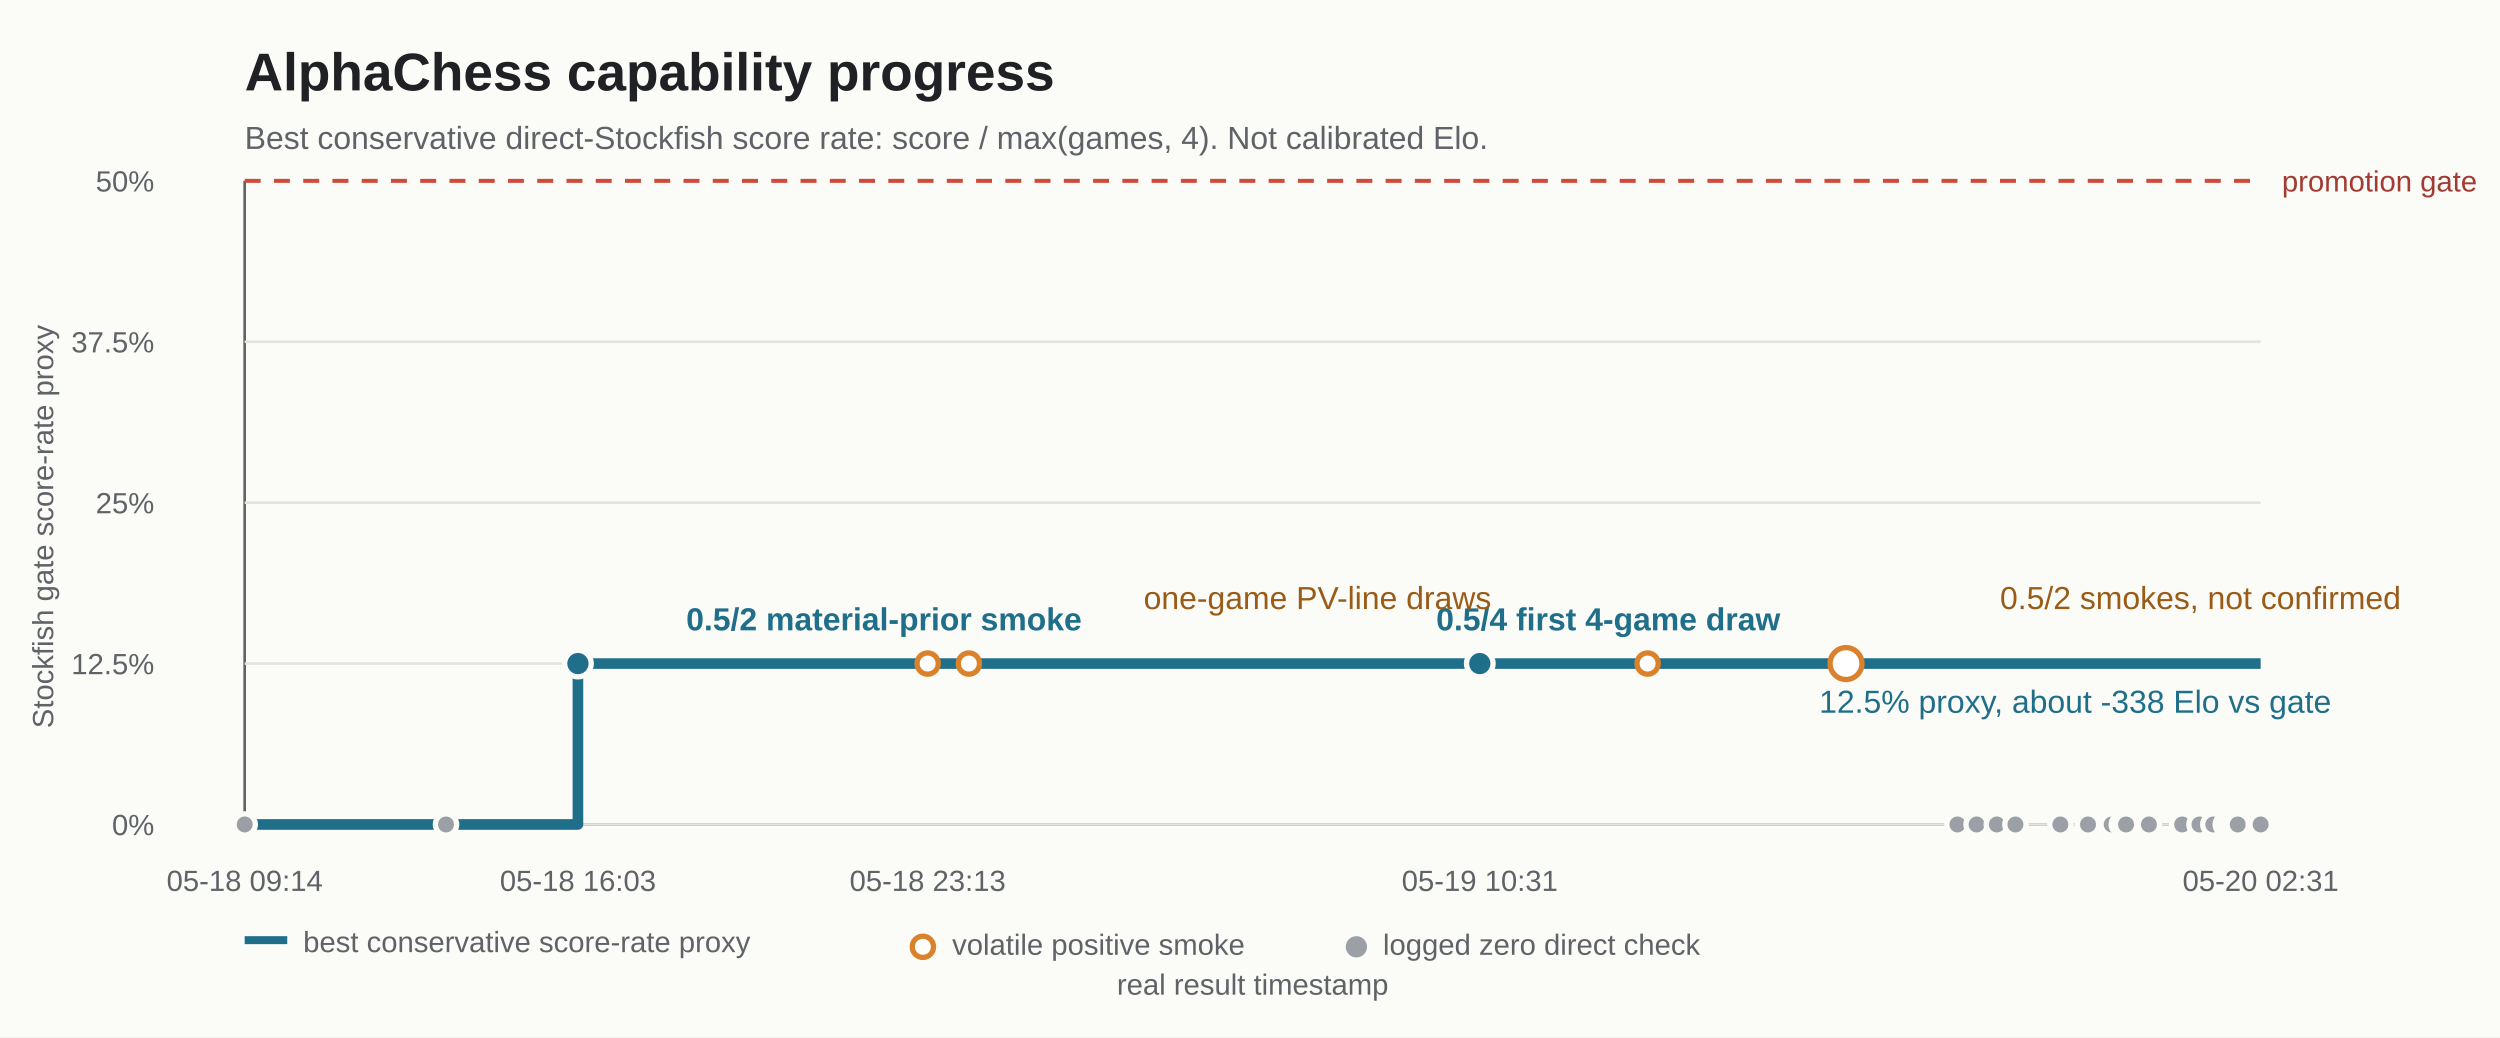
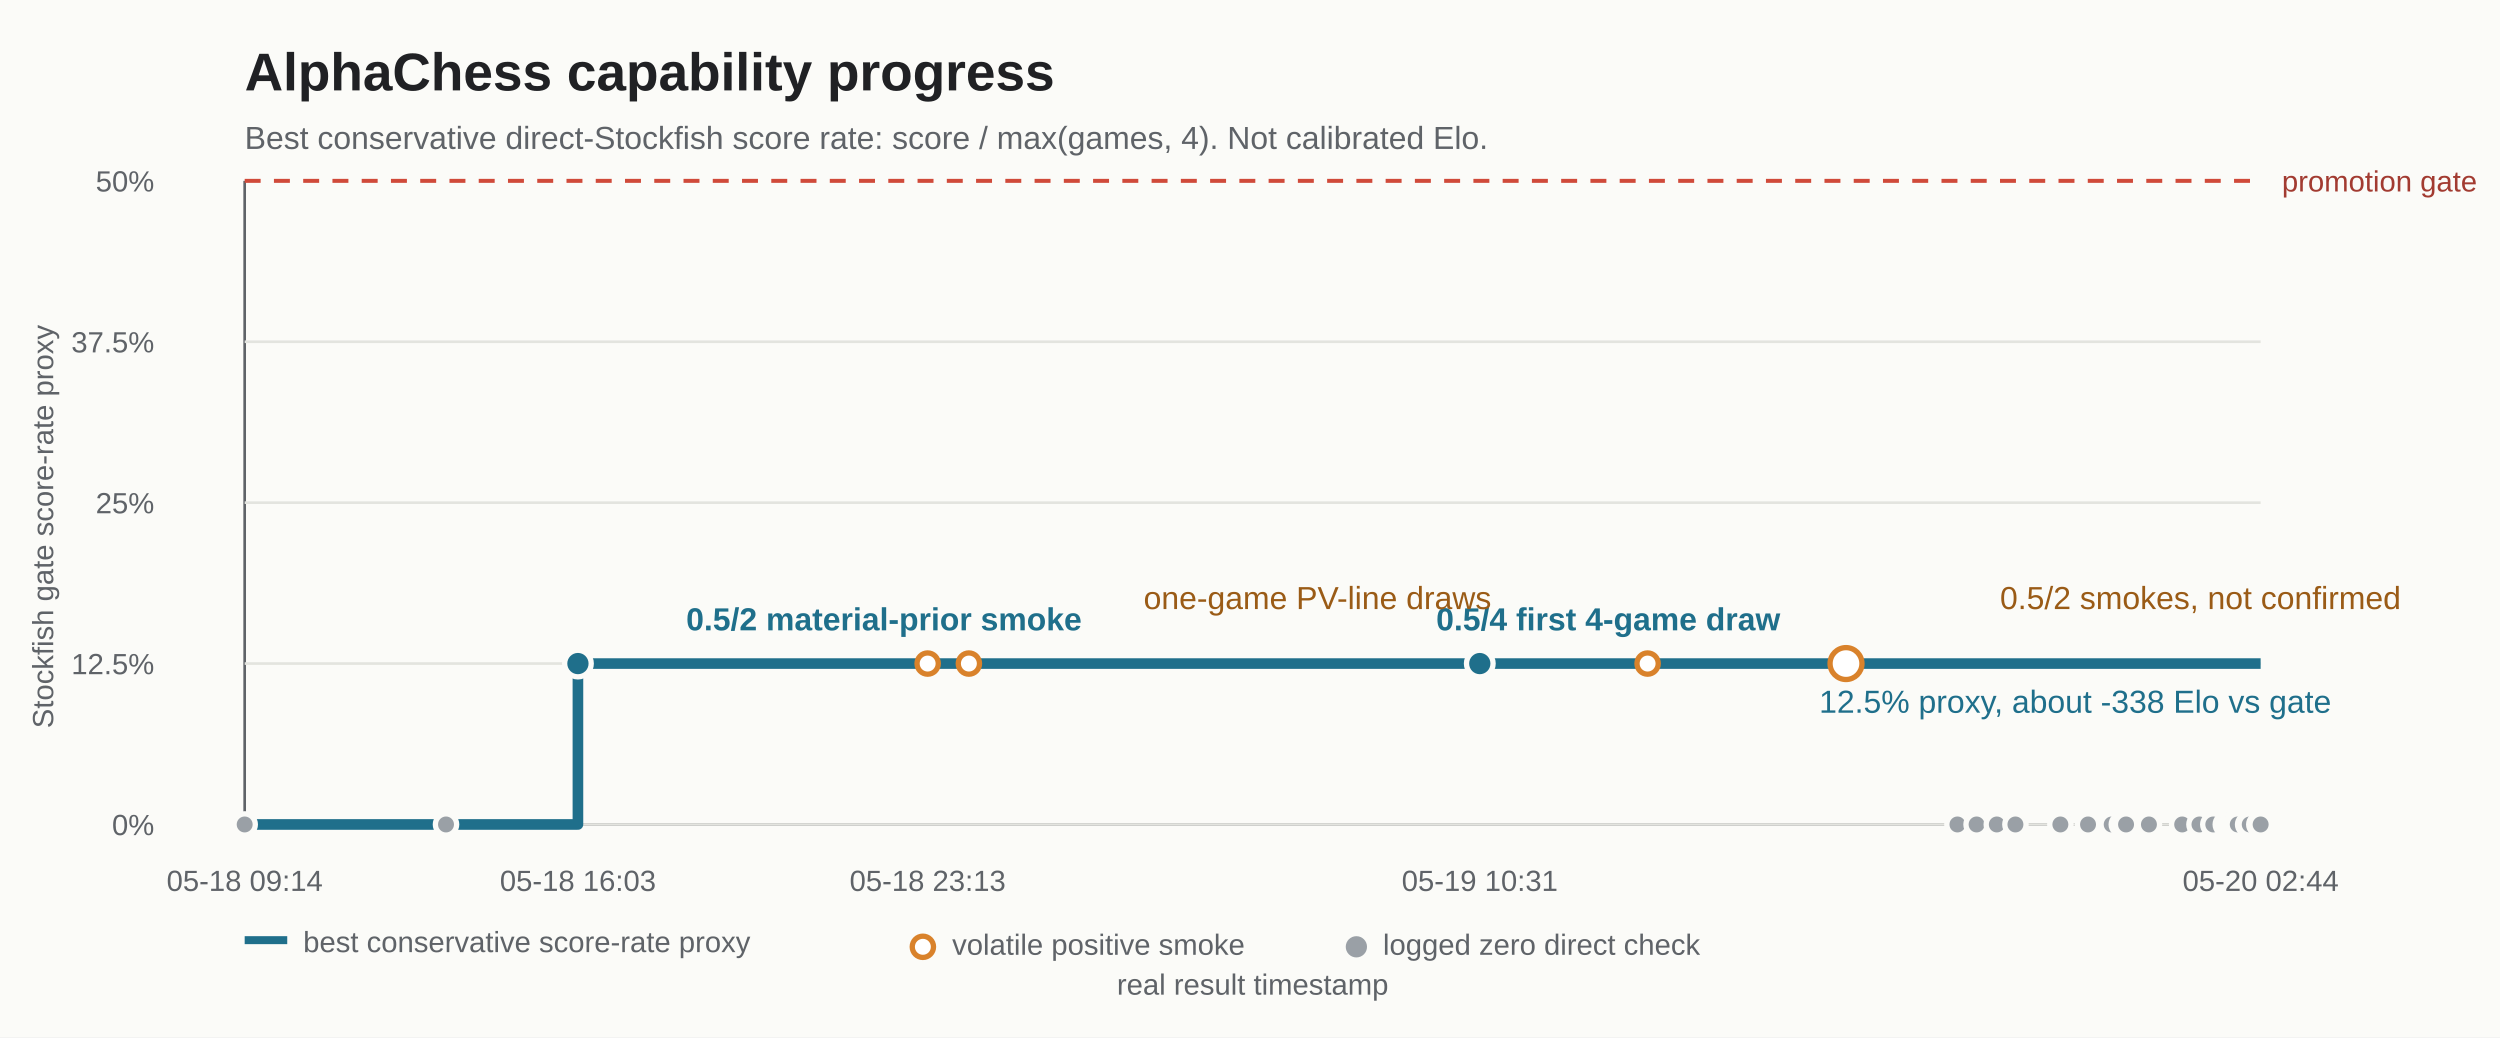
<svg xmlns="http://www.w3.org/2000/svg" width="940" height="390" viewBox="0 0 940 390" role="img" aria-labelledby="title desc">
  <rect width="940" height="390" fill="#fbfbf8" />
  <text x="92" y="34" font-family="Arial, sans-serif" font-size="20" font-weight="700" fill="#202124">AlphaChess capability progress</text>
  <text x="92" y="56" font-family="Arial, sans-serif" font-size="12" fill="#5f6368">Best conservative direct-Stockfish score rate: score / max(games, 4). Not calibrated Elo.</text>
  <g font-family="Arial, sans-serif" font-size="11" fill="#5f6368">
    <line x1="92" y1="68" x2="92" y2="310" stroke="#5f6368" stroke-width="1" />
    <line x1="92" y1="310" x2="850" y2="310" stroke="#5f6368" stroke-width="1" />
    <line x1="92" y1="68" x2="850" y2="68" stroke="#d04a3a" stroke-width="1.5" stroke-dasharray="6 5" />
    <line x1="92" y1="128.5" x2="850" y2="128.5" stroke="#e3e4df" stroke-width="1" />
    <line x1="92" y1="189" x2="850" y2="189" stroke="#e3e4df" stroke-width="1" />
    <line x1="92" y1="249.5" x2="850" y2="249.5" stroke="#e3e4df" stroke-width="1" />
    <line x1="92" y1="310" x2="850" y2="310" stroke="#e3e4df" stroke-width="1" />
    <text x="58" y="72" text-anchor="end">50%</text>
    <text x="58" y="132.5" text-anchor="end">37.5%</text>
    <text x="58" y="193" text-anchor="end">25%</text>
    <text x="58" y="253.5" text-anchor="end">12.5%</text>
    <text x="58" y="314" text-anchor="end">0%</text>
    <text x="858" y="72" fill="#a23b31">promotion gate</text>
    <text x="92" y="335" text-anchor="middle">05-18 09:14</text>
    <text x="217.3" y="335" text-anchor="middle">05-18 16:03</text>
    <text x="348.8" y="335" text-anchor="middle">05-18 23:13</text>
    <text x="556.4" y="335" text-anchor="middle">05-19 10:31</text>
-     <text x="850" y="335" text-anchor="middle">05-20 02:31</text>
+     <text x="850" y="335" text-anchor="middle">05-20 02:44</text>
    <text x="471" y="374" text-anchor="middle">real result timestamp</text>
    <text x="20" y="198" text-anchor="middle" transform="rotate(-90 20 198)">Stockfish gate score-rate proxy</text>
  </g>
  <path d="M 92 310 L 217.3 310 L 217.3 249.5 L 850 249.5" fill="none" stroke="#1f6f8b" stroke-width="4" stroke-linejoin="round" />
  <g fill="#9aa0a6" stroke="#fbfbf8" stroke-width="2">
    <circle cx="92" cy="310" r="4" />
    <circle cx="167.7" cy="310" r="4" />
    <circle cx="736" cy="310" r="4" />
    <circle cx="743.2" cy="310" r="4" />
    <circle cx="750.8" cy="310" r="4" />
    <circle cx="757.8" cy="310" r="4" />
    <circle cx="774.7" cy="310" r="4" />
    <circle cx="785.1" cy="310" r="4" />
    <circle cx="794" cy="310" r="4" />
    <circle cx="797.8" cy="310" r="4" />
    <circle cx="799.4" cy="310" r="4" />
    <circle cx="808" cy="310" r="4" />
    <circle cx="820.5" cy="310" r="4" />
    <circle cx="827" cy="310" r="4" />
    <circle cx="832.2" cy="310" r="4" />
    <circle cx="836.9" cy="310" r="4" />
    <circle cx="842.4" cy="310" r="4" />
    <circle cx="844" cy="310" r="4" />
    <circle cx="847.3" cy="310" r="4" />
    <circle cx="846.5" cy="310" r="4" />
    <circle cx="846.6" cy="310" r="4" />
    <circle cx="842.4" cy="310" r="4" />
    <circle cx="848.6" cy="310" r="4" />
    <circle cx="838.5" cy="310" r="4" />
    <circle cx="839" cy="310" r="4" />
    <circle cx="840.6" cy="310" r="4" />
    <circle cx="841.4" cy="310" r="4" />
-     <circle cx="849.4" cy="310" r="4" />
+     <circle cx="845.3" cy="310" r="4" />
+     <circle cx="845.9" cy="310" r="4" />
+     <circle cx="849.5" cy="310" r="4" />
    <circle cx="850" cy="310" r="4" />
  </g>
  <g fill="#1f6f8b" stroke="#fbfbf8" stroke-width="2">
    <circle cx="217.3" cy="249.5" r="5" />
    <circle cx="556.4" cy="249.5" r="5" />
    <circle cx="694.1" cy="249.5" r="5" />
  </g>
  <g fill="#ffffff" stroke="#d9822b" stroke-width="2">
    <circle cx="348.8" cy="249.5" r="4" />
    <circle cx="364.3" cy="249.5" r="4" />
    <circle cx="619.5" cy="249.5" r="4" />
    <circle cx="694.1" cy="249.5" r="6" />
  </g>
  <g font-family="Arial, sans-serif" font-size="12" fill="#202124">
    <text x="258" y="237" font-weight="700" fill="#1f6f8b">0.5/2 material-prior smoke</text>
    <text x="540" y="237" font-weight="700" fill="#1f6f8b">0.5/4 first 4-game draw</text>
    <text x="684" y="268" fill="#1f6f8b">12.5% proxy, about -338 Elo vs gate</text>
    <text x="430" y="229" fill="#9a5b16">one-game PV-line draws</text>
    <text x="752" y="229" fill="#9a5b16">0.5/2 smokes, not confirmed</text>
  </g>
  <g font-family="Arial, sans-serif" font-size="11" fill="#5f6368">
    <rect x="92" y="352" width="16" height="3" fill="#1f6f8b" />
    <text x="114" y="358">best conservative score-rate proxy</text>
    <circle cx="347" cy="356" r="4" fill="#ffffff" stroke="#d9822b" stroke-width="2" />
    <text x="358" y="359">volatile positive smoke</text>
    <circle cx="510" cy="356" r="4" fill="#9aa0a6" />
    <text x="520" y="359">logged zero direct check</text>
  </g>
</svg>
